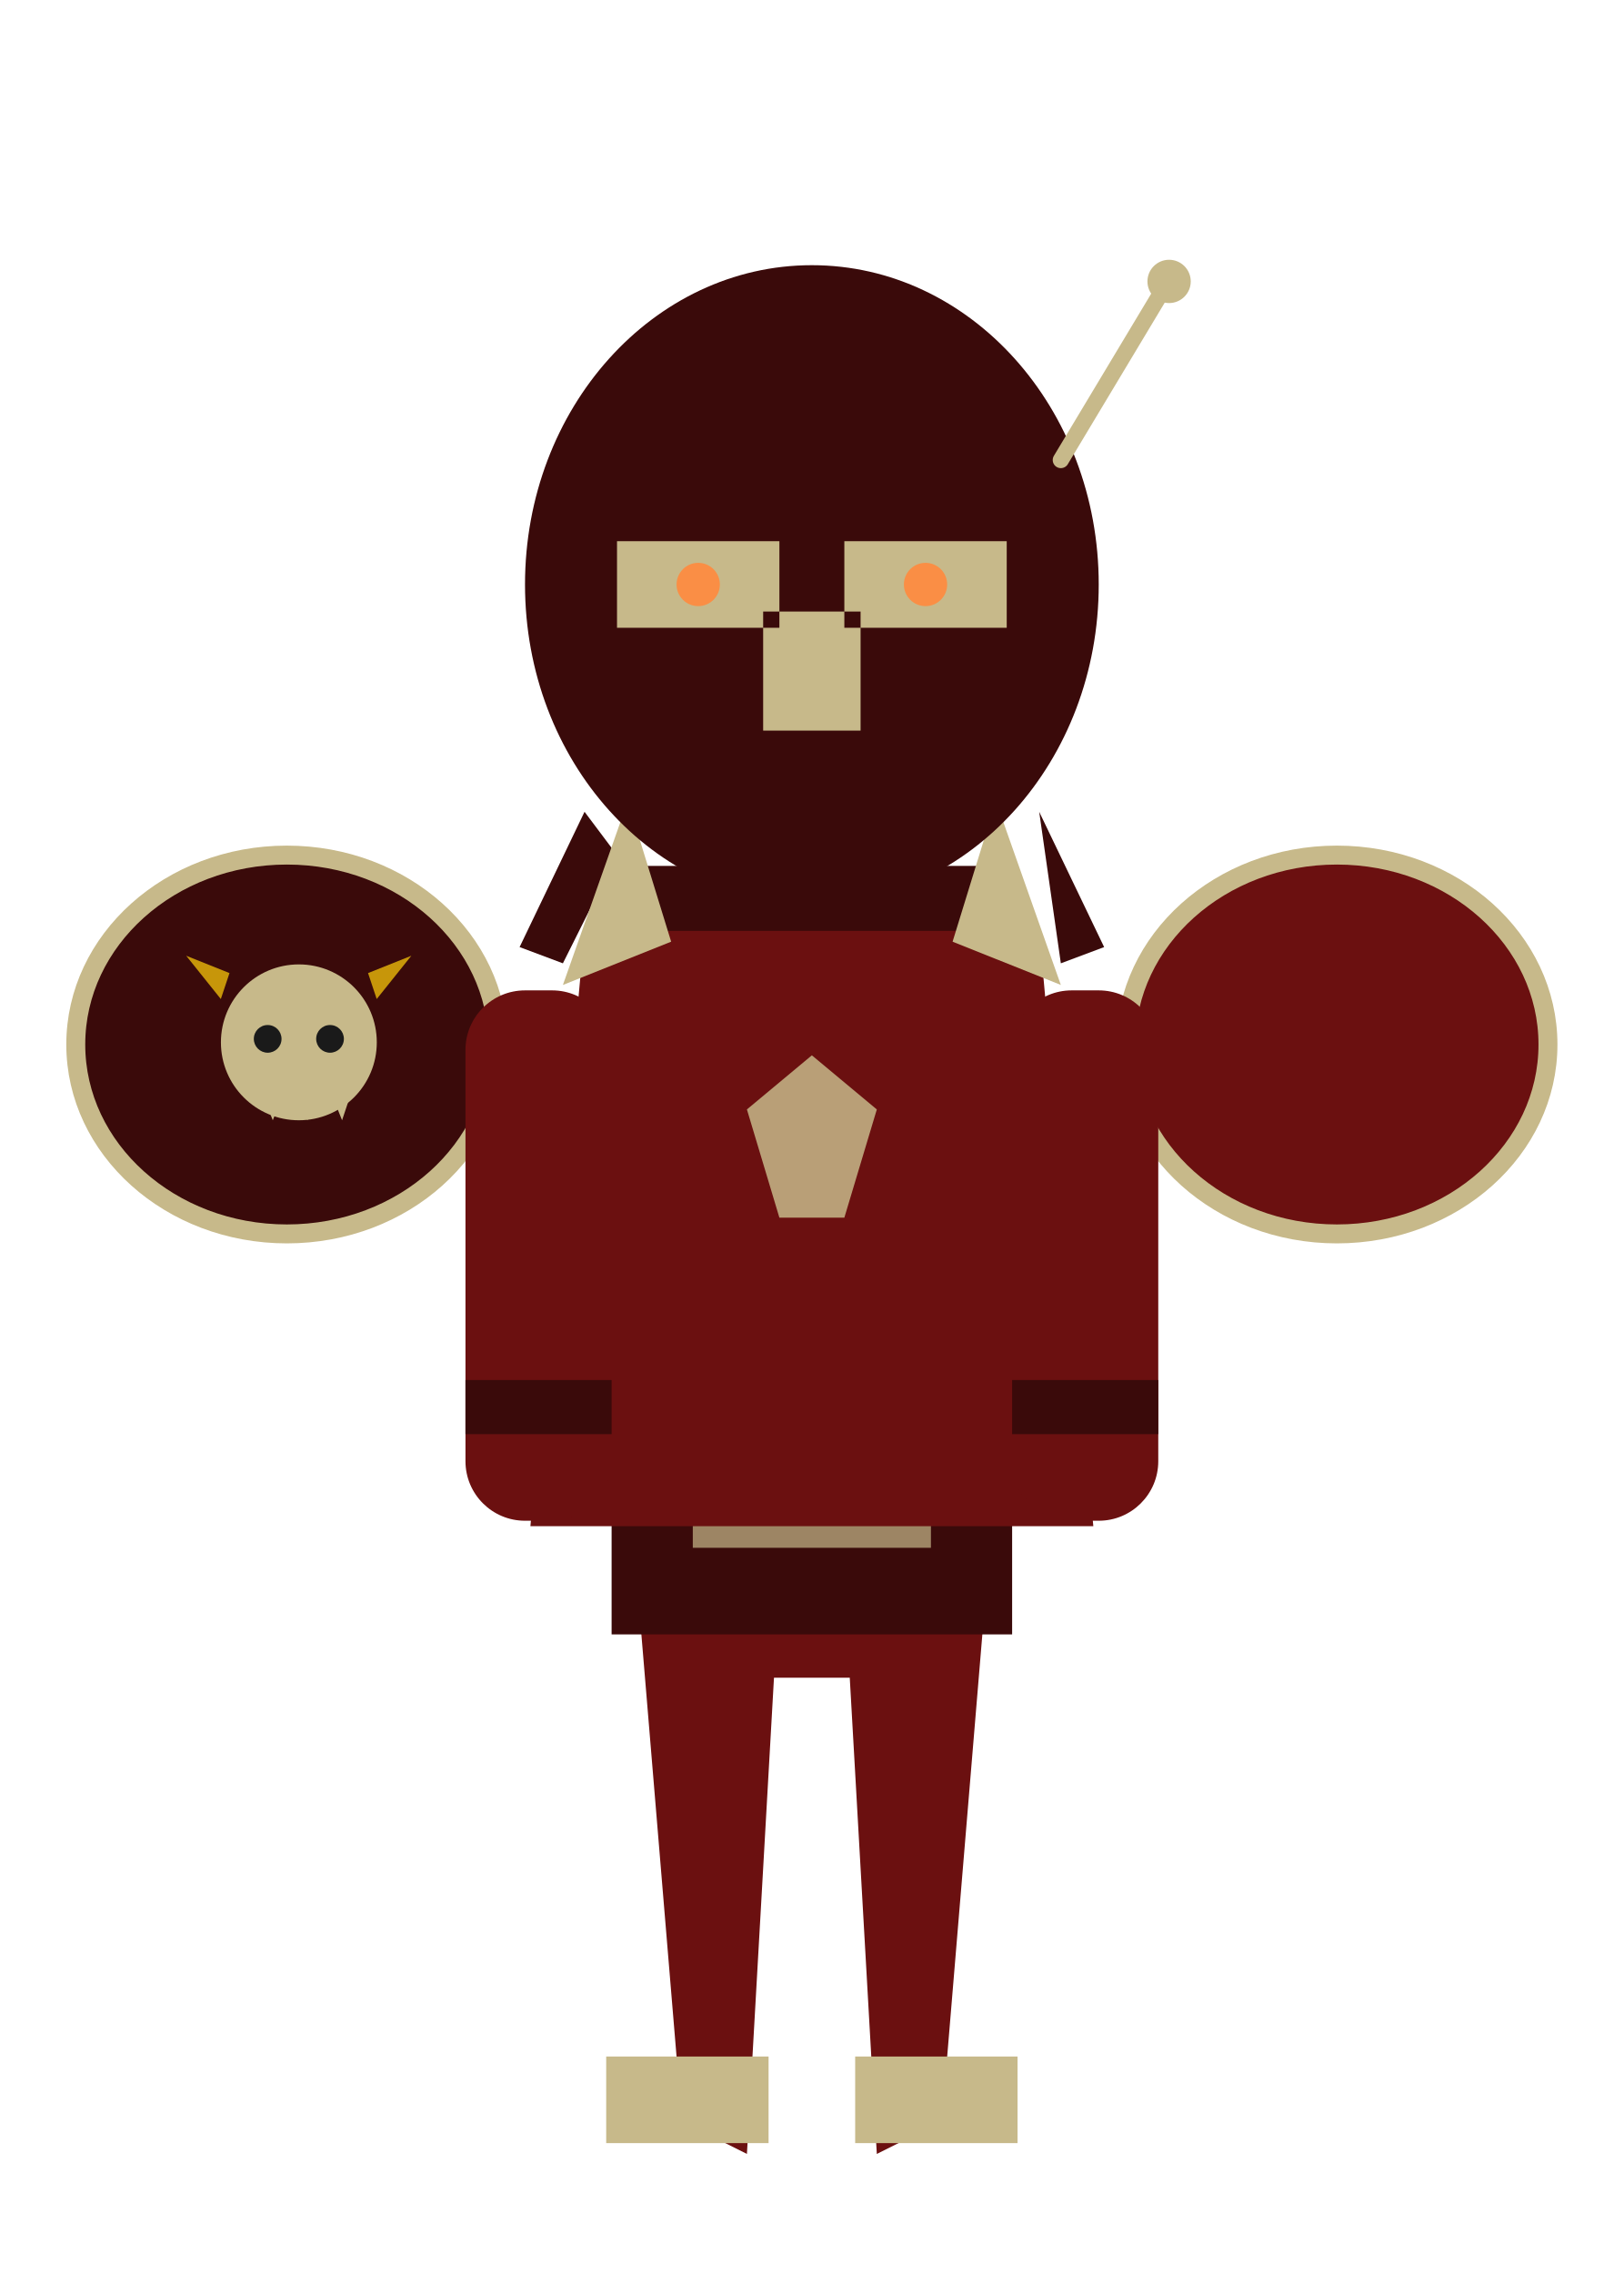
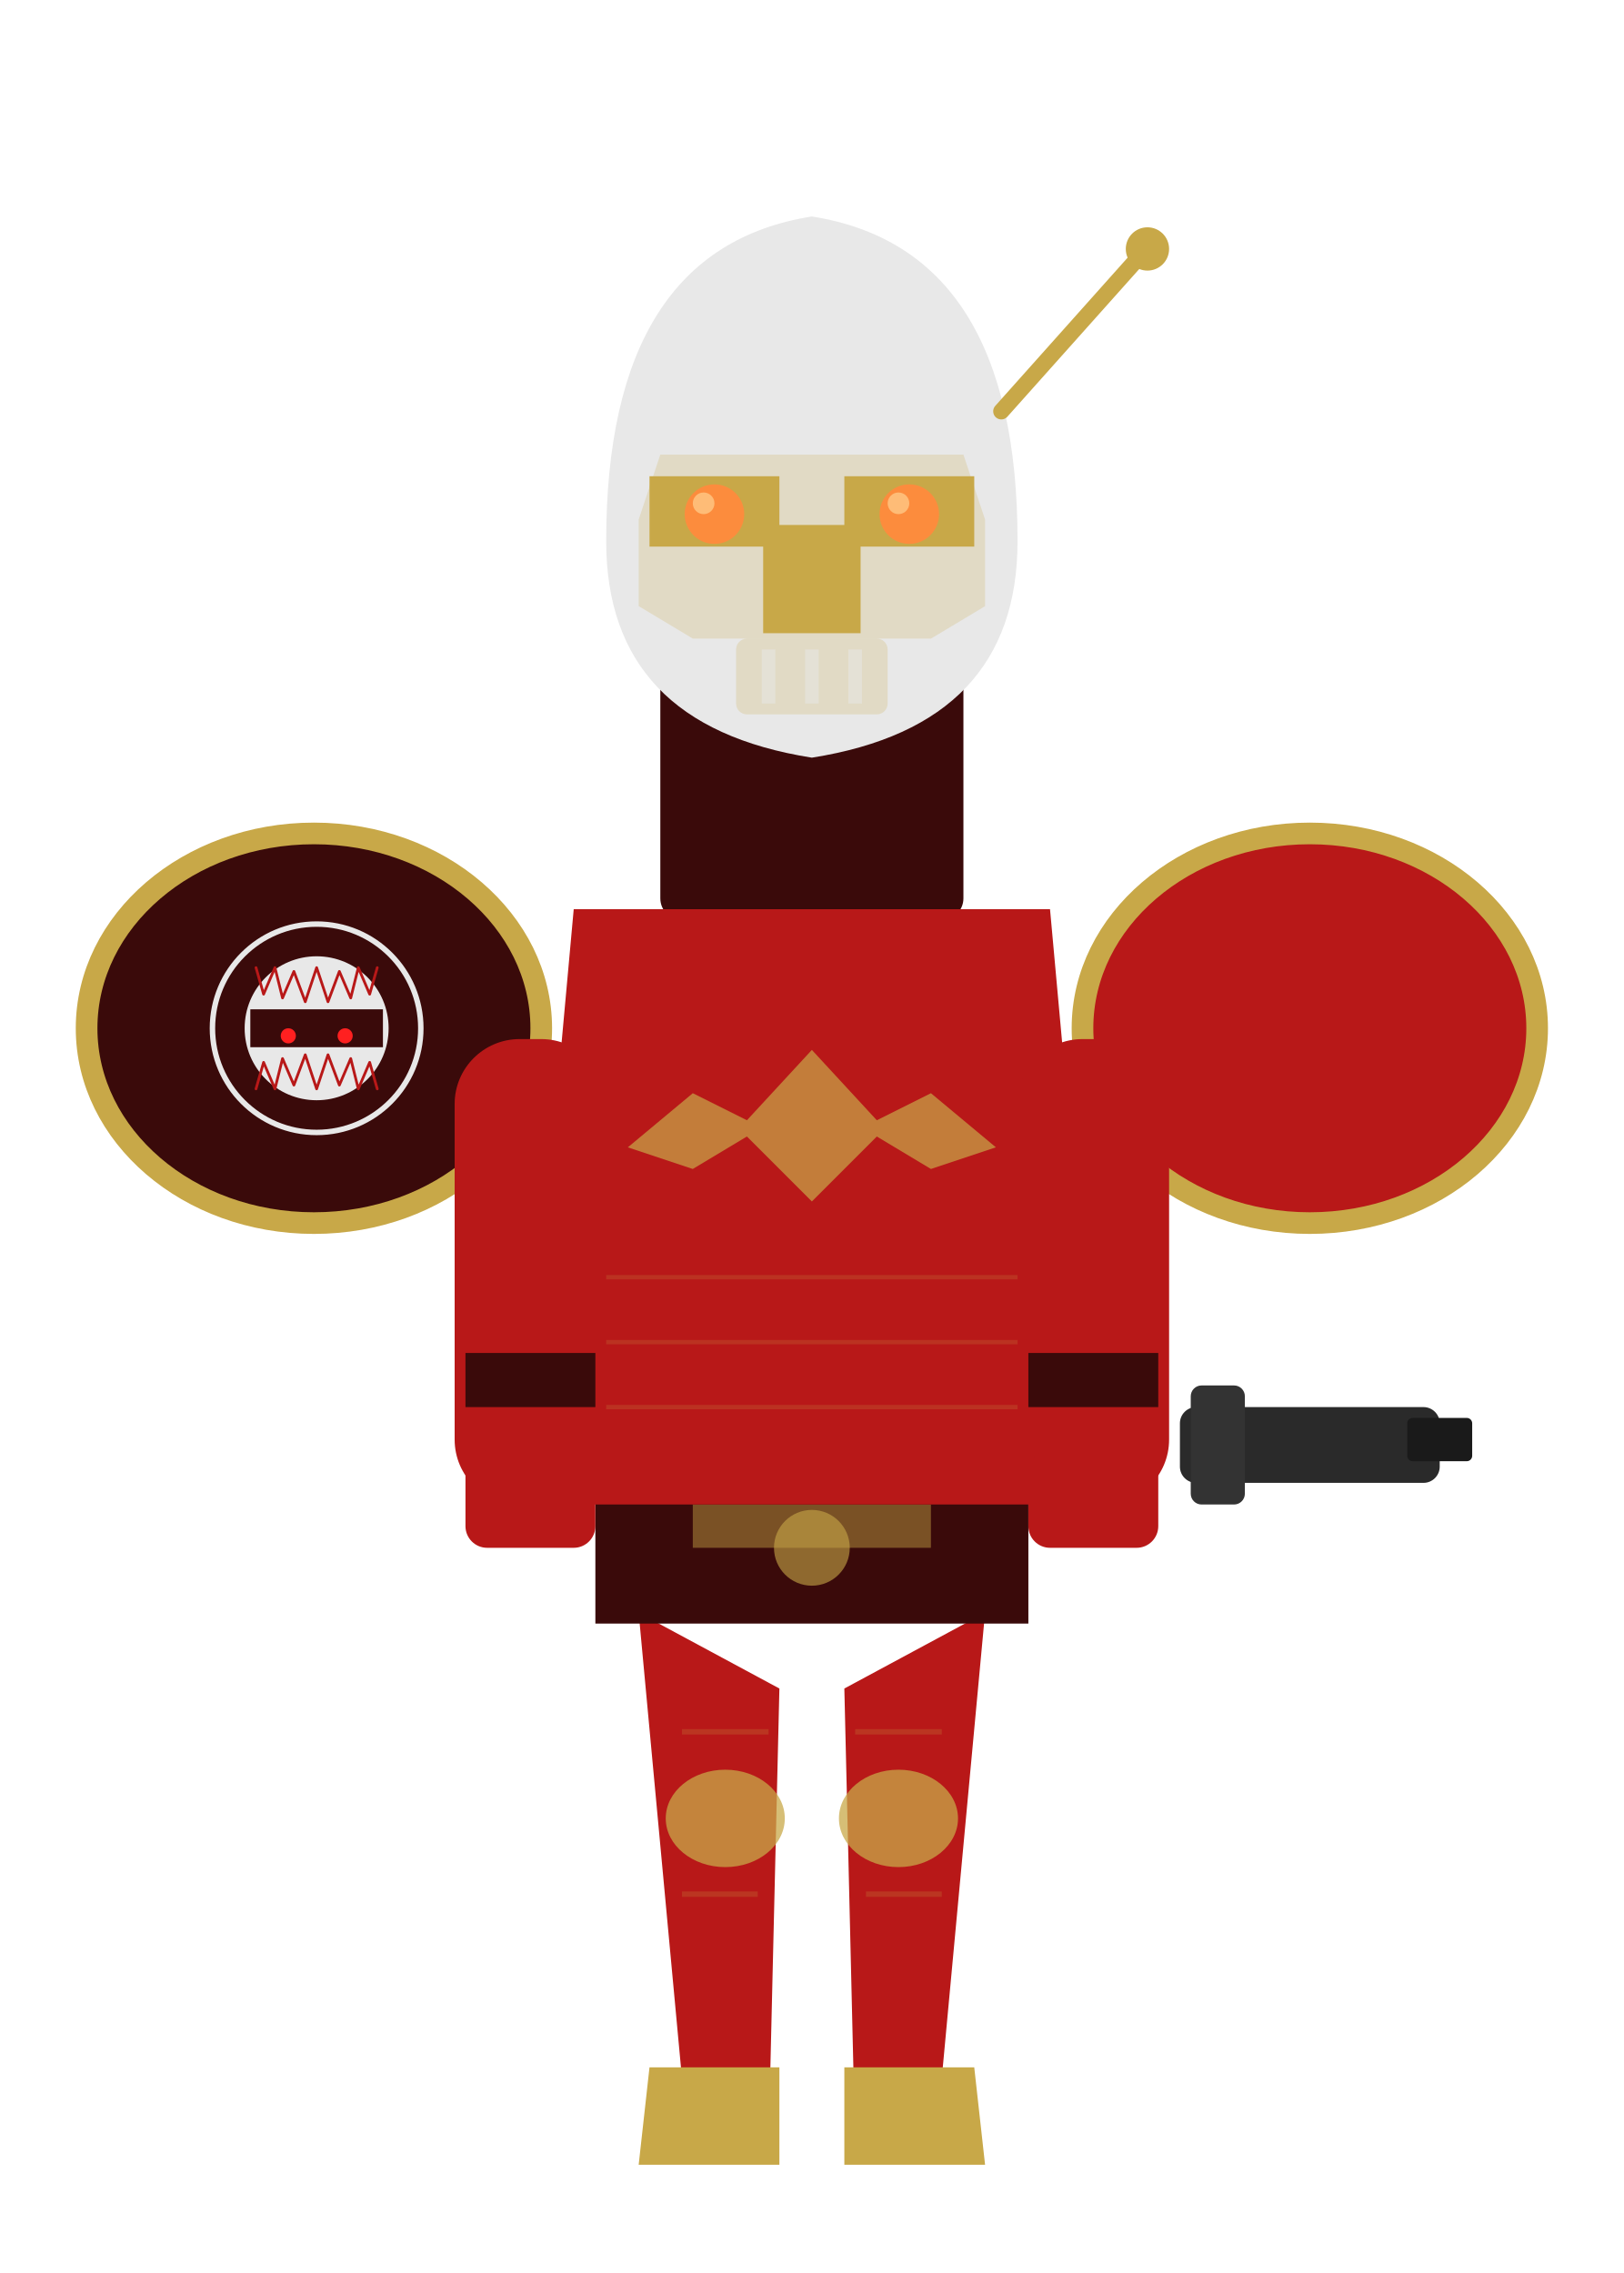
<svg xmlns="http://www.w3.org/2000/svg" viewBox="0 0 300 420">
-   <rect x="112" y="160" width="76" height="30" fill="#3a0a0a" />
-   <path d="M108,150 L96,175 L104,178 L114,158 Z" fill="#3a0a0a" />
-   <path d="M192,150 L204,175 L196,178 Z" fill="#3a0a0a" />
-   <polygon points="118,296 126,392 138,398 143,310 157,310 162,398 174,392 182,296" fill="#6b1010" />
-   <rect x="112" y="380" width="30" height="16" fill="#c7b98a" />
-   <rect x="158" y="380" width="30" height="16" fill="#c7b98a" />
-   <rect x="113" y="274" width="74" height="28" fill="#3a0a0a" />
-   <rect x="128" y="278" width="44" height="8" fill="#c7b98a" opacity="0.7" />
-   <path d="M108,172 L98,282 L202,282 L192,172 Z" fill="#6b1010" />
-   <path d="M138,205 L150,195 L162,205 L156,225 L144,225 Z" fill="#c7b98a" opacity="0.85" />
-   <polygon points="116,148 104,182 124,174" fill="#c7b98a" />
-   <polygon points="184,148 196,182 176,174" fill="#c7b98a" />
-   <ellipse cx="53" cy="193" rx="39" ry="35" fill="#3a0a0a" stroke="#c7b98a" stroke-width="3.5" />
-   <g transform="translate(20,159) scale(0.32)">
-     <path d="M110,60 a45,45 0 1 0 0.1,0 Z" fill="#c7b98a" stroke="none" stroke-width="0" stroke-linecap="round" stroke-linejoin="round" />
-     <path d="M92,95 a8,8 0 1 0 0.1,0 Z" fill="#1a1a1a" stroke="none" stroke-width="0" stroke-linecap="round" stroke-linejoin="round" />
-     <path d="M128,95 a8,8 0 1 0 0.1,0 Z" fill="#1a1a1a" stroke="none" stroke-width="0" stroke-linecap="round" stroke-linejoin="round" />
-     <path d="M75,120 L145,120 L135,150 L125,125 L115,150 L105,125 L95,150 L85,125 Z" fill="#c7b98a" stroke="none" stroke-width="0" stroke-linecap="round" stroke-linejoin="round" />
-     <path d="M65,80 L45,55 L70,65 Z" fill="#c7960a" stroke="none" stroke-width="0" stroke-linecap="round" stroke-linejoin="round" />
-     <path d="M155,80 L175,55 L150,65 Z" fill="#c7960a" stroke="none" stroke-width="0" stroke-linecap="round" stroke-linejoin="round" />
+   <rect x="122" y="80" width="56" height="90" rx="4" fill="#3a0a0a" />
+   <rect x="126" y="84" width="48" height="10" rx="2" fill="#c8a848" opacity="0.3" />
+   <rect x="126" y="118" width="48" height="10" rx="2" fill="#c8a848" opacity="0.3" />
+   <circle cx="138" cy="75" r="7" fill="#3a0a0a" stroke="#c8a848" stroke-width="1.5" />
+   <circle cx="162" cy="75" r="7" fill="#3a0a0a" stroke="#c8a848" stroke-width="1.5" />
+   <line x1="134" y1="98" x2="134" y2="114" stroke="#c8a848" stroke-width="1.5" opacity="0.25" />
+   <line x1="150" y1="98" x2="150" y2="114" stroke="#c8a848" stroke-width="1.5" opacity="0.25" />
+   <line x1="166" y1="98" x2="166" y2="114" stroke="#c8a848" stroke-width="1.5" opacity="0.25" />
+   <rect x="126" y="148" width="48" height="22" rx="4" fill="#3a0a0a" />
+   <path d="M118,298 L126,384 L142,396 L144,312 Z" fill="#b81818" />
+   <path d="M182,298 L174,384 L158,396 L156,312 Z" fill="#b81818" />
+   <path d="M126,320 L142,320" stroke="#c8a848" stroke-width="1" opacity="0.2" />
+   <path d="M158,320 L174,320" stroke="#c8a848" stroke-width="1" opacity="0.2" />
+   <path d="M126,350 L140,350" stroke="#c8a848" stroke-width="1" opacity="0.2" />
+   <path d="M160,350 L174,350" stroke="#c8a848" stroke-width="1" opacity="0.2" />
+   <ellipse cx="134" cy="336" rx="11" ry="9" fill="#c8a848" opacity="0.75" />
+   <ellipse cx="166" cy="336" rx="11" ry="9" fill="#c8a848" opacity="0.75" />
+   <path d="M120,382 L144,382 L144,400 L118,400 Z" fill="#c8a848" />
+   <path d="M156,382 L180,382 L182,400 L156,400 Z" fill="#c8a848" />
+   <rect x="110" y="274" width="80" height="26" fill="#3a0a0a" />
+   <rect x="128" y="278" width="44" height="8" fill="#c8a848" opacity="0.45" />
+   <path d="M143,286 a7,7 0 1 0 14,0 a7,7 0 1 0 -14,0 Z" fill="#c8a848" opacity="0.6" />
+   <path d="M106,168 L96,278 L204,278 L194,168 Z" fill="#b81818" />
+   <path d="M116,212 L128,202 L138,207 L150,194 L162,207 L172,202 L184,212 L172,216 L162,210 L150,222 L138,210 L128,216 Z" fill="#c8a848" opacity="0.7" />
+   <line x1="104" y1="236" x2="196" y2="236" stroke="#c8a848" stroke-width="0.8" opacity="0.18" />
+   <line x1="102" y1="248" x2="198" y2="248" stroke="#c8a848" stroke-width="0.8" opacity="0.18" />
+   <line x1="100" y1="260" x2="200" y2="260" stroke="#c8a848" stroke-width="0.8" opacity="0.18" />
+   <path d="M16,192 Q58,220 100,192" fill="none" stroke="#c8a848" stroke-width="2.5" opacity="0.4" />
+   <path d="M200,192 Q242,220 284,192" fill="none" stroke="#c8a848" stroke-width="2.5" opacity="0.4" />
+   <ellipse cx="58" cy="190" rx="42" ry="36" fill="#3a0a0a" stroke="#c8a848" stroke-width="4" />
+   <g transform="translate(20,155) scale(0.35)">
+     <path d="M110,100 m-55,0 a55,55 0 1,0 110,0 a55,55 0 1,0 -110,0 Z" fill="none" stroke="#e8e8e8" stroke-width="2.88" stroke-linecap="round" stroke-linejoin="round" />
+     <path d="M110,100 m-38,0 a38,38 0 1,0 76,0 a38,38 0 1,0 -76,0 Z" fill="#e8e8e8" stroke="none" stroke-width="0" stroke-linecap="round" stroke-linejoin="round" />
+     <path d="M78,68 L82,82 L88,68 L92,84 L98,70 L104,86 L110,68 L116,86 L122,70 L128,84 L132,68 L138,82 L142,68" fill="none" stroke="#b81818" stroke-width="1.44" stroke-linecap="round" stroke-linejoin="round" />
+     <path d="M78,132 L82,118 L88,132 L92,116 L98,130 L104,114 L110,132 L116,114 L122,130 L128,116 L132,132 L138,118 L142,132" fill="none" stroke="#b81818" stroke-width="1.44" stroke-linecap="round" stroke-linejoin="round" />
+     <path d="M75,90 L145,90 L145,110 L75,110 Z" fill="#3a0a0a" stroke="none" stroke-width="0" stroke-linecap="round" stroke-linejoin="round" />
+     <path d="M95,100 a4,4 0 1 0 0.1,0 Z" fill="#ff2020" stroke="none" stroke-width="0" stroke-linecap="round" stroke-linejoin="round" />
+     <path d="M125,100 a4,4 0 1 0 0.1,0 Z" fill="#ff2020" stroke="none" stroke-width="0" stroke-linecap="round" stroke-linejoin="round" />
  </g>
-   <ellipse cx="247" cy="193" rx="39" ry="35" fill="#6b1010" stroke="#c7b98a" stroke-width="3.5" />
-   <rect x="86" y="183" width="27" height="98" rx="11" fill="#6b1010" />
-   <rect x="187" y="183" width="27" height="98" rx="11" fill="#6b1010" />
-   <rect x="86" y="255" width="27" height="10" fill="#3a0a0a" />
-   <rect x="187" y="255" width="27" height="10" fill="#3a0a0a" />
-   <ellipse cx="150" cy="108" rx="53" ry="59" fill="#3a0a0a" />
-   <path d="M114,100 h30 v16 h-30 z M156,100 h30 v16 h-30 z M141,113 v22 h18 v-22 z" fill="#c7b98a" />
-   <circle cx="129" cy="108" r="4" fill="#ff8a3d" opacity="0.9" />
-   <circle cx="171" cy="108" r="4" fill="#ff8a3d" opacity="0.9" />
-   <line x1="196" y1="85" x2="214" y2="55" stroke="#c7b98a" stroke-width="3" stroke-linecap="round" />
-   <circle cx="216" cy="52" r="4" fill="#c7b98a" />
+   <ellipse cx="242" cy="190" rx="42" ry="36" fill="#b81818" stroke="#c8a848" stroke-width="4" />
+   <rect x="84" y="192" width="28" height="86" rx="12" fill="#b81818" />
+   <rect x="86" y="250" width="24" height="10" fill="#3a0a0a" />
+   <rect x="86" y="268" width="24" height="18" rx="4" fill="#b81818" />
+   <rect x="188" y="192" width="28" height="86" rx="12" fill="#b81818" />
+   <rect x="190" y="250" width="24" height="10" fill="#3a0a0a" />
+   <rect x="190" y="268" width="24" height="18" rx="4" fill="#b81818" />
+   <rect x="218" y="260" width="48" height="14" rx="3" fill="#2a2a2a" />
+   <rect x="220" y="256" width="10" height="22" rx="2" fill="#333" />
+   <rect x="260" y="262" width="12" height="8" rx="1" fill="#1a1a1a" />
+   <path d="M112,100 Q112,46 150,40 Q188,46 188,100 Q188,134 150,140 Q112,134 112,100 Z" fill="#e8e8e8" />
+   <path d="M122,84 L178,84 L182,96 L182,112 L172,118 L128,118 L118,112 L118,96 Z" fill="#c8a848" opacity="0.22" />
+   <rect x="120" y="88" width="24" height="13" fill="#c8a848" />
+   <rect x="156" y="88" width="24" height="13" fill="#c8a848" />
+   <rect x="141" y="97" width="18" height="20" fill="#c8a848" />
+   <circle cx="132" cy="95" r="5.5" fill="#ff8a3d" opacity="0.95" />
+   <circle cx="168" cy="95" r="5.5" fill="#ff8a3d" opacity="0.95" />
+   <circle cx="130" cy="93" r="2" fill="#ffd090" opacity="0.7" />
+   <circle cx="166" cy="93" r="2" fill="#ffd090" opacity="0.7" />
+   <rect x="136" y="118" width="28" height="14" rx="2" fill="#c8a848" opacity="0.22" />
+   <line x1="142" y1="120" x2="142" y2="130" stroke="#e8e8e8" stroke-width="2.5" opacity="0.5" />
+   <line x1="150" y1="120" x2="150" y2="130" stroke="#e8e8e8" stroke-width="2.5" opacity="0.5" />
+   <line x1="158" y1="120" x2="158" y2="130" stroke="#e8e8e8" stroke-width="2.5" opacity="0.5" />
+   <line x1="185" y1="76" x2="210" y2="48" stroke="#c8a848" stroke-width="3" stroke-linecap="round" />
+   <circle cx="212" cy="46" r="4" fill="#c8a848" />
</svg>
